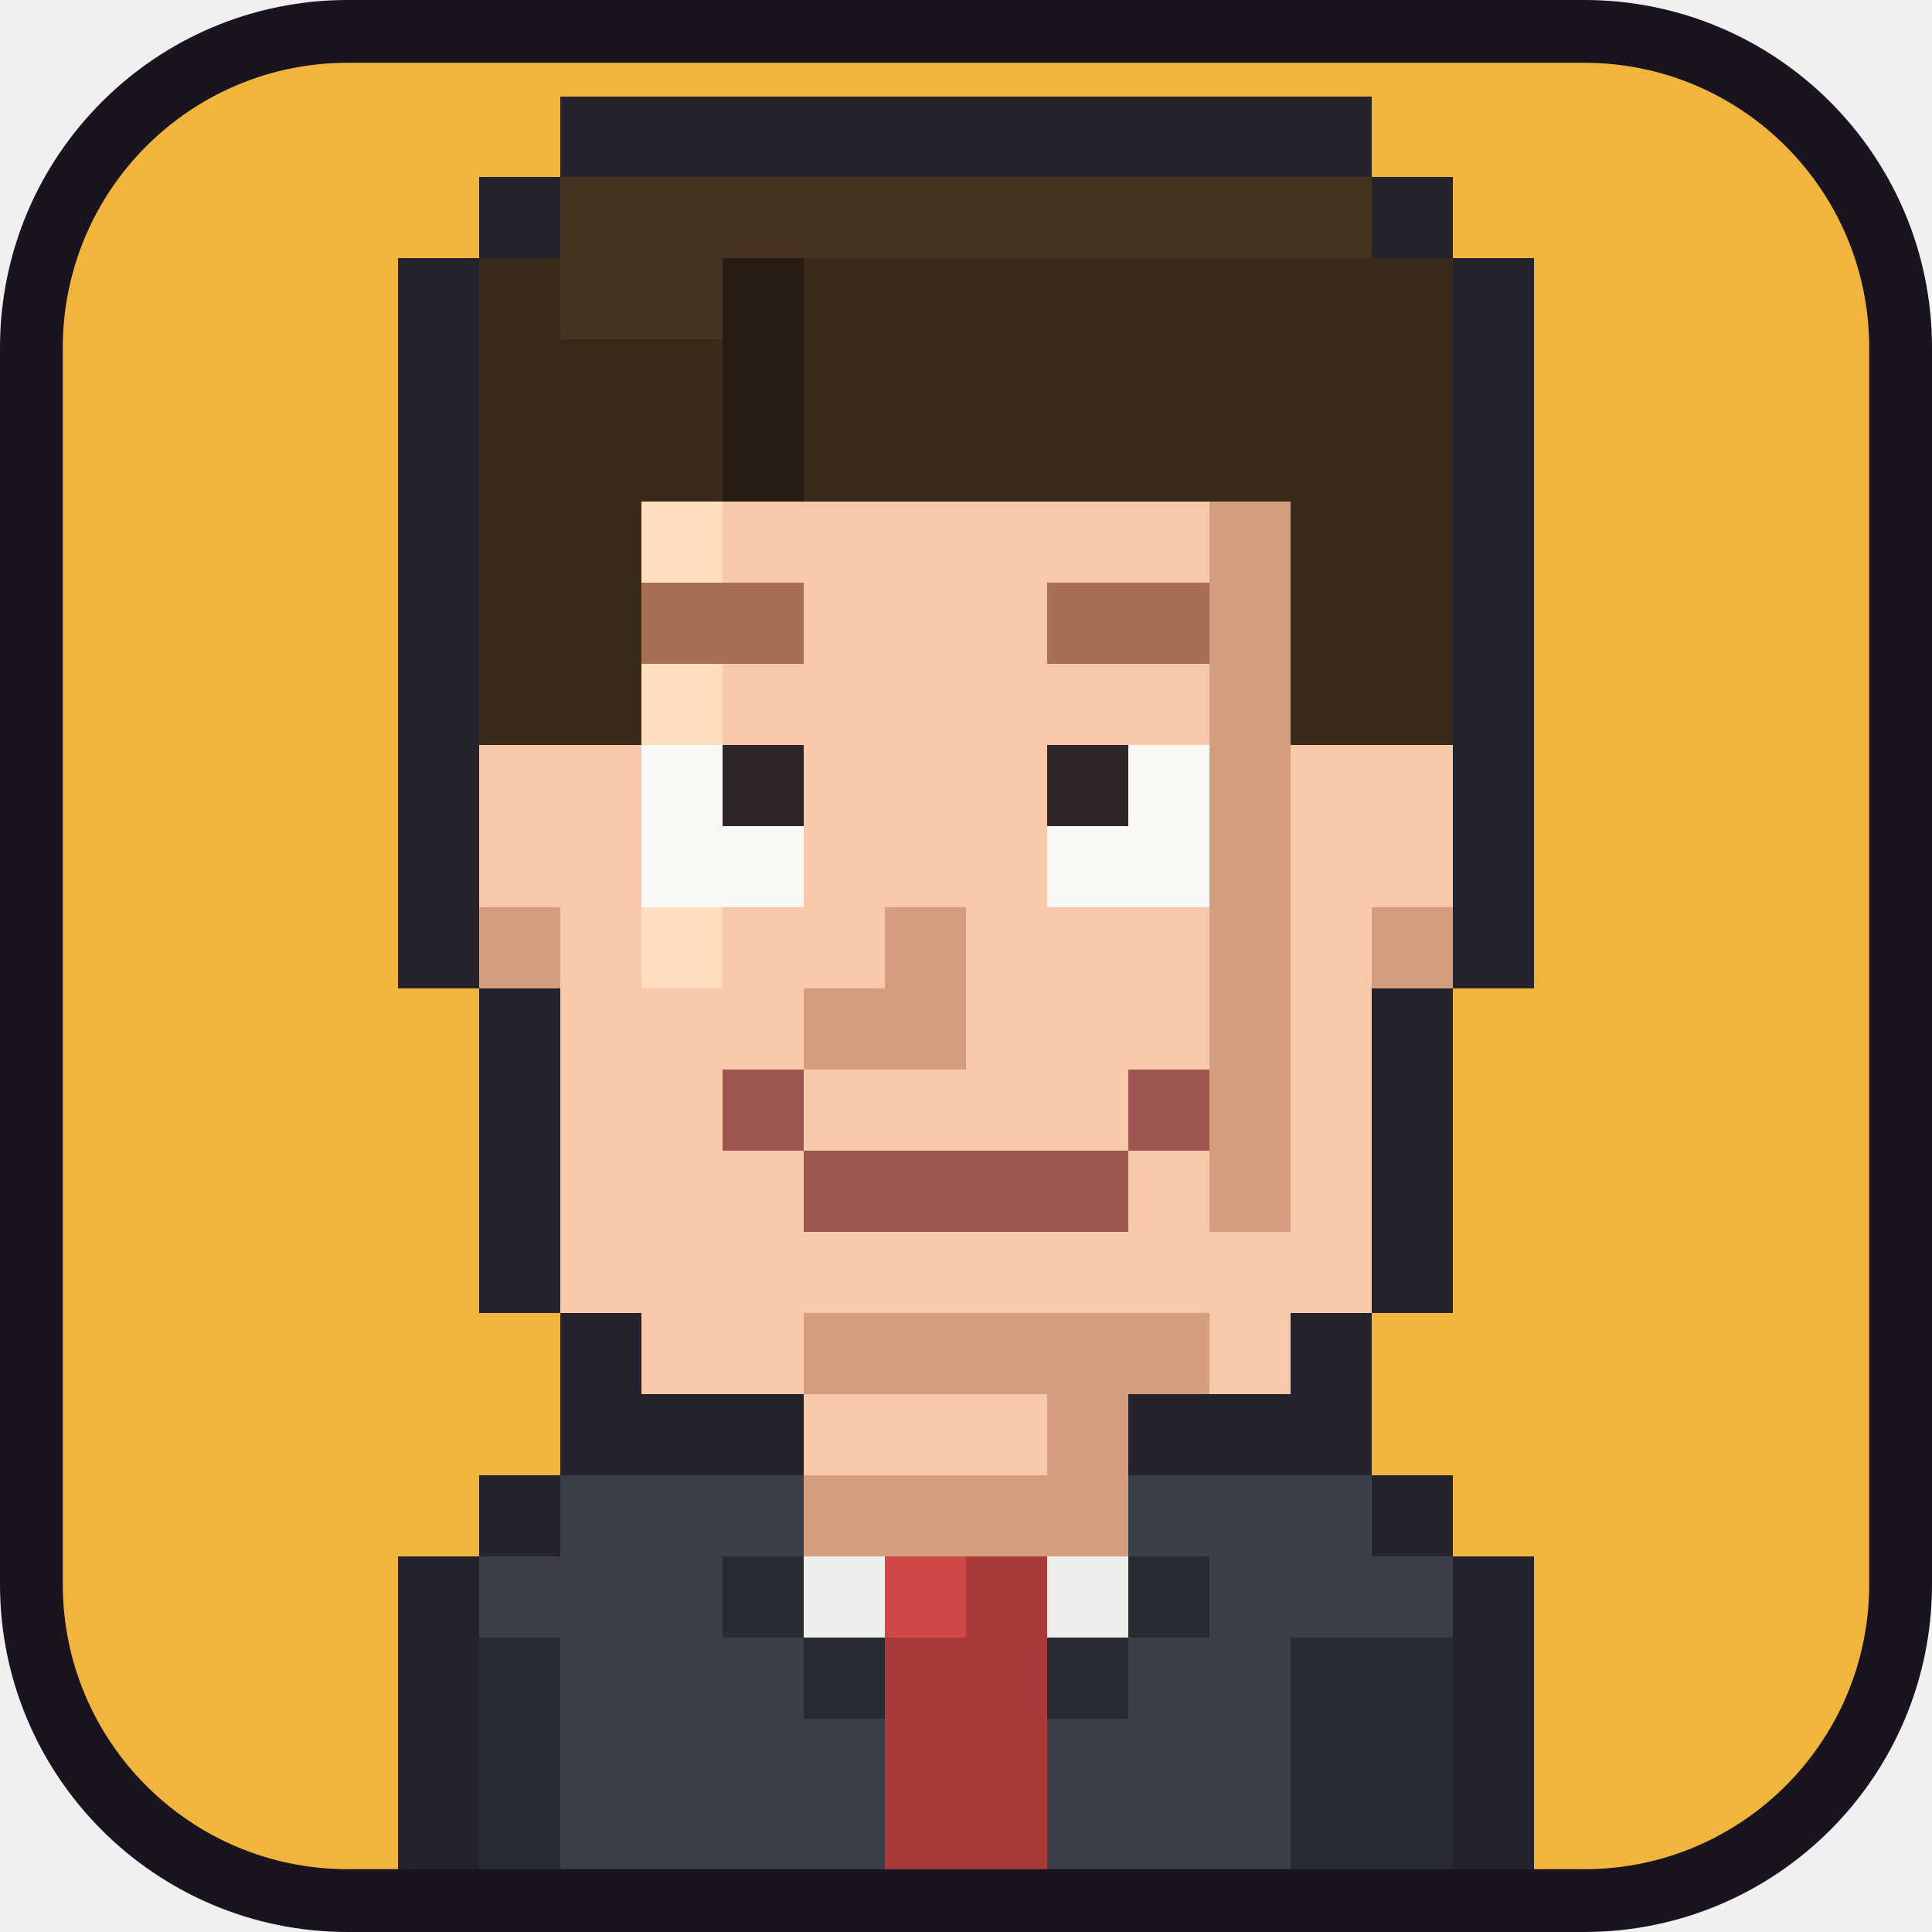
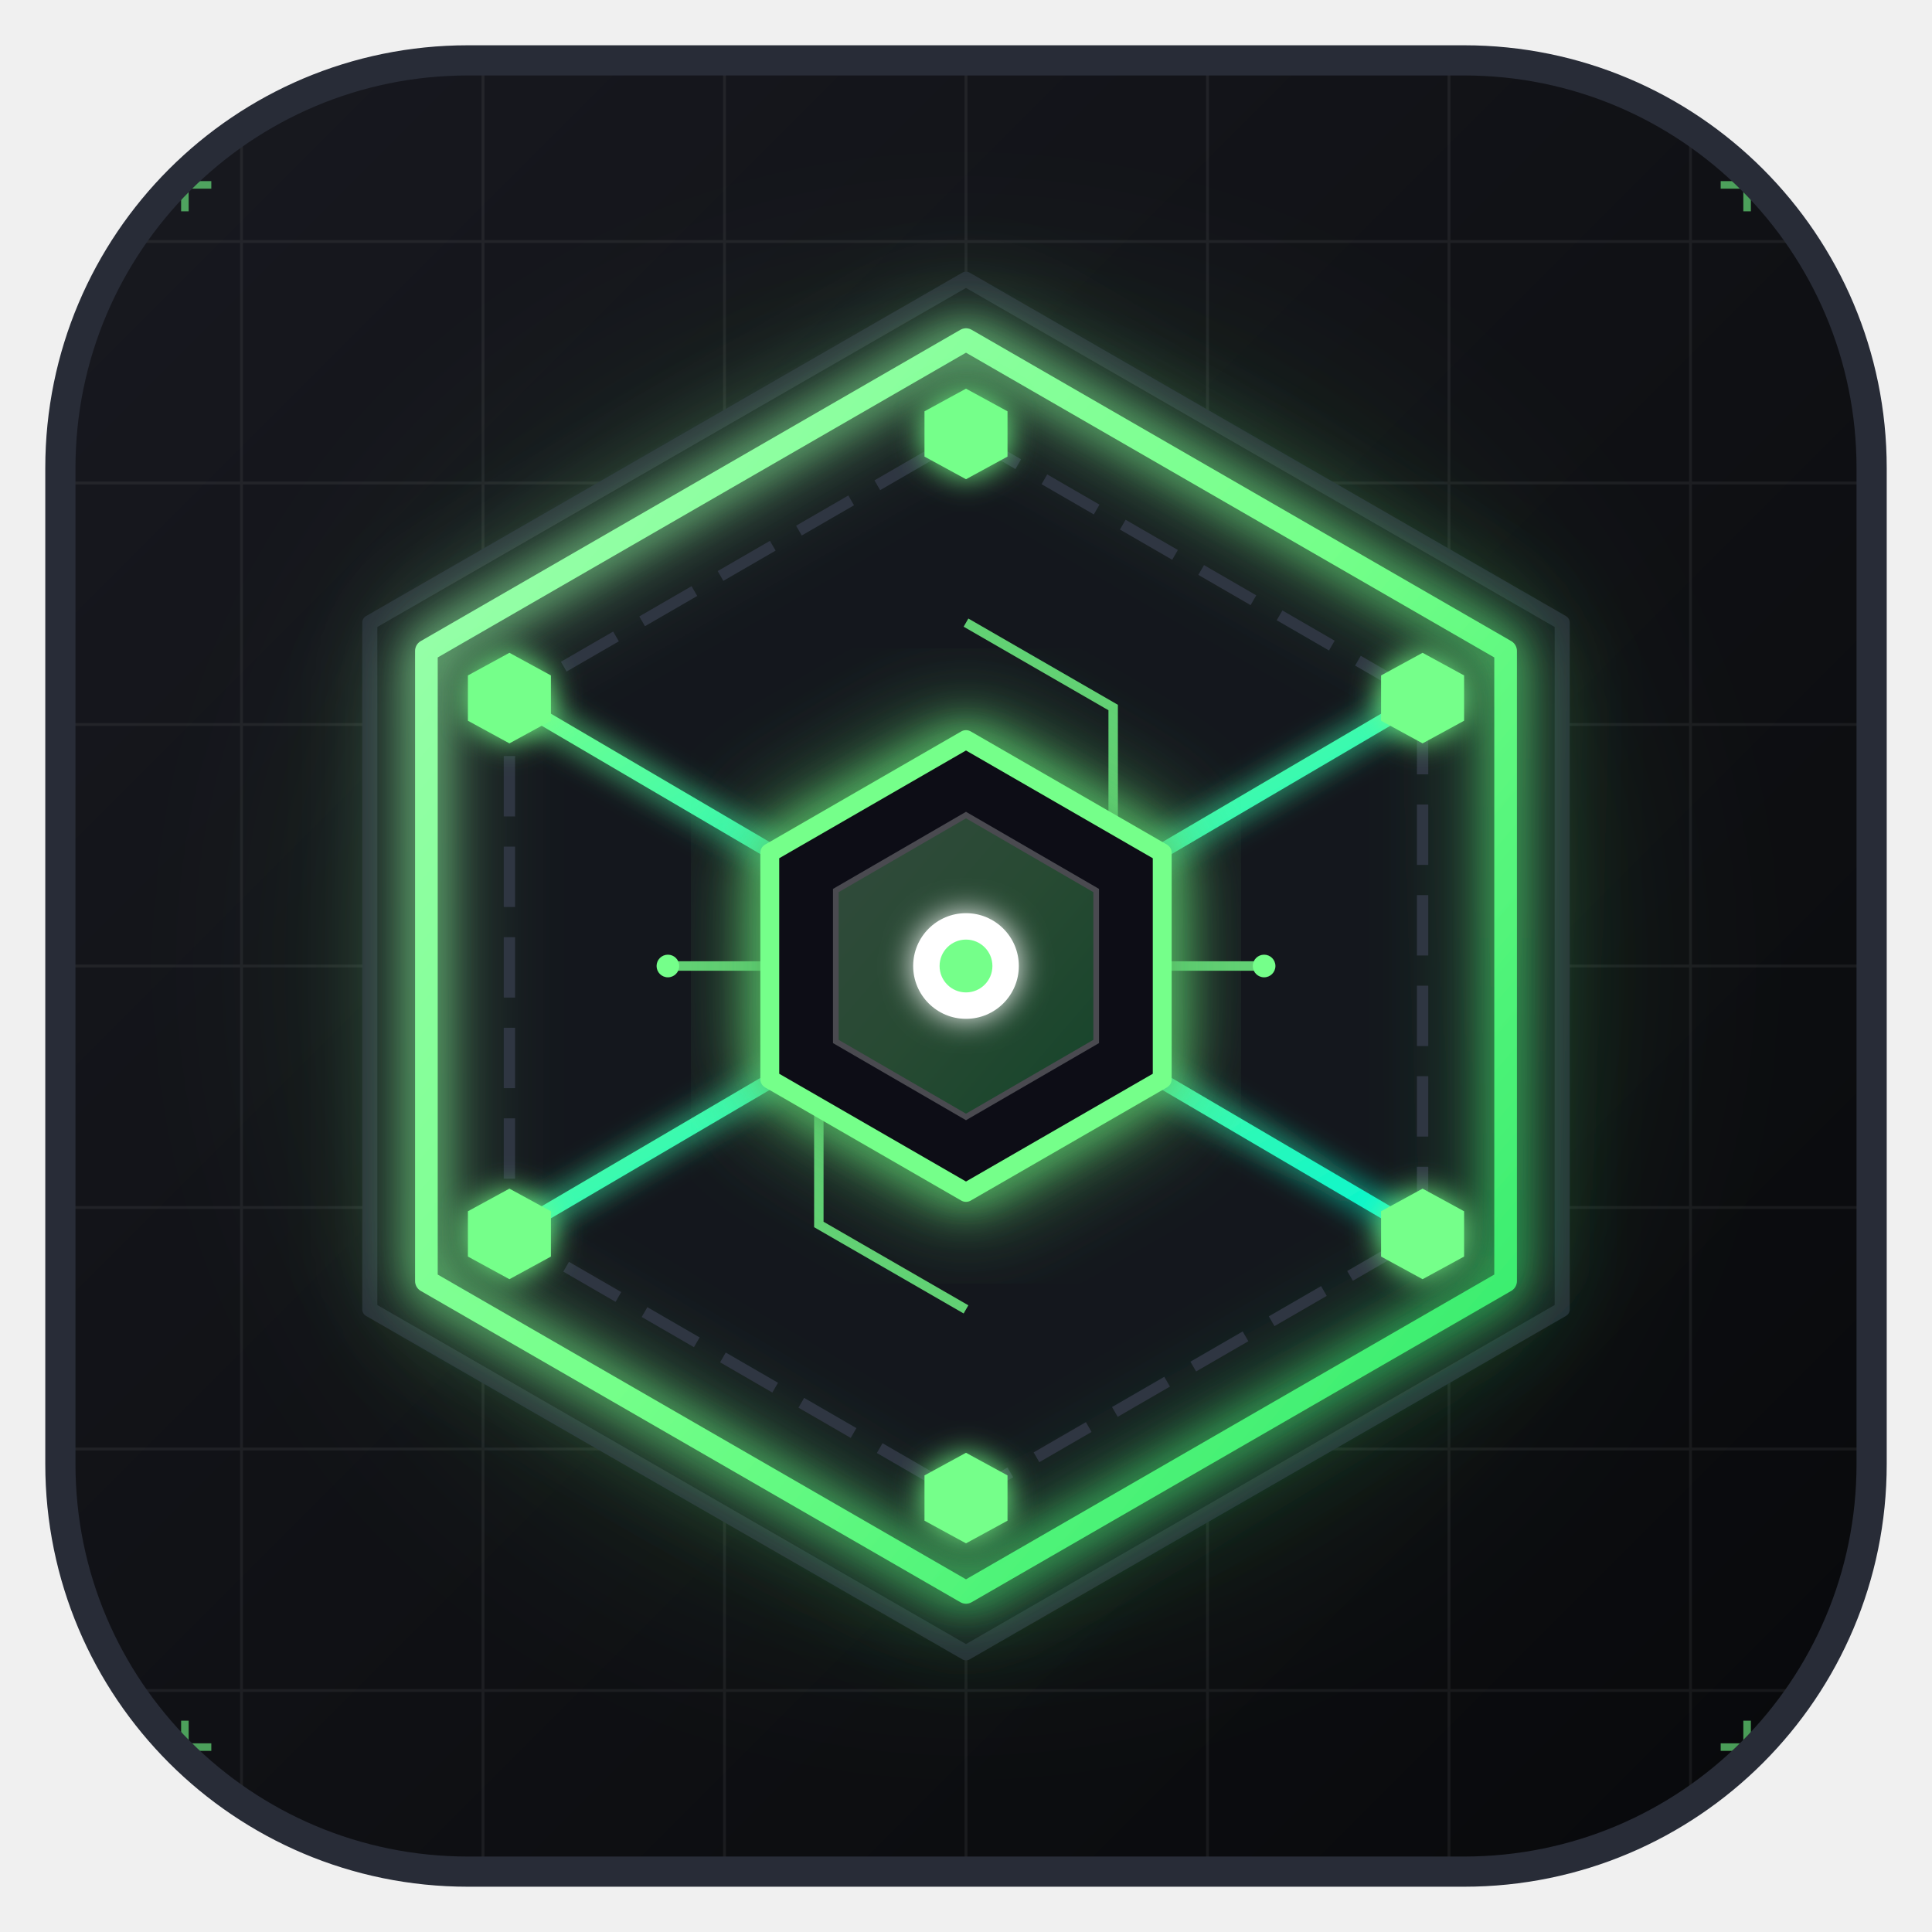
- <svg xmlns="http://www.w3.org/2000/svg" width="1024" height="1024" viewBox="0 0 1024 1024" shape-rendering="crispEdges">
+ <svg xmlns="http://www.w3.org/2000/svg" width="1024" height="1024" viewBox="0 0 1024 1024">
  <defs>
-     <clipPath id="tile">
-       <rect x="16.64" y="16.64" width="990.72" height="990.72" rx="167.68" />
+     <linearGradient id="bgGrad" x1="0%" y1="0%" x2="100%" y2="100%">
+       <stop offset="0%" stop-color="#181920" />
+       <stop offset="50%" stop-color="#101115" />
+       <stop offset="100%" stop-color="#08090B" />
+     </linearGradient>
+     <filter id="neonGlow" x="-20%" y="-20%" width="140%" height="140%">
+       <feGaussianBlur stdDeviation="12" result="blur1" />
+       <feGaussianBlur stdDeviation="24" result="blur2" />
+       <feMerge>
+         <feMergeNode in="blur2" />
+         <feMergeNode in="blur1" />
+         <feMergeNode in="SourceGraphic" />
+       </feMerge>
+     </filter>
+     <filter id="coreGlow" x="-50%" y="-50%" width="200%" height="200%">
+       <feGaussianBlur stdDeviation="8" result="blur" />
+       <feMerge>
+         <feMergeNode in="blur" />
+         <feMergeNode in="SourceGraphic" />
+       </feMerge>
+     </filter>
+     <linearGradient id="neonGreen" x1="0%" y1="0%" x2="100%" y2="100%">
+       <stop offset="0%" stop-color="#9EFFB0" />
+       <stop offset="50%" stop-color="#75FF8A" />
+       <stop offset="100%" stop-color="#2BE868" />
+     </linearGradient>
+     <linearGradient id="cyanAccent" x1="0%" y1="0%" x2="100%" y2="100%">
+       <stop offset="0%" stop-color="#75FF8A" />
+       <stop offset="100%" stop-color="#00F5D4" />
+     </linearGradient>
+     <clipPath id="appTileClip">
+       <rect x="32" y="32" width="960" height="960" rx="216" />
    </clipPath>
  </defs>
-   <g clip-path="url(#tile)">
-     <rect x="16.64" y="16.64" width="990.72" height="990.72" fill="#F1B53D" />
-     <rect x="297" y="51" width="430" height="43" fill="#26222E" />
-     <rect x="254" y="94" width="43" height="43" fill="#26222E" />
-     <rect x="297" y="94" width="430" height="43" fill="#473322" />
-     <rect x="727" y="94" width="43" height="43" fill="#26222E" />
-     <rect x="211" y="137" width="43" height="43" fill="#26222E" />
-     <rect x="254" y="137" width="43" height="43" fill="#3A2A1C" />
-     <rect x="297" y="137" width="86" height="43" fill="#473322" />
-     <rect x="383" y="137" width="43" height="43" fill="#271D13" />
-     <rect x="426" y="137" width="344" height="43" fill="#3A2A1C" />
-     <rect x="770" y="137" width="43" height="43" fill="#26222E" />
-     <rect x="211" y="180" width="43" height="43" fill="#26222E" />
-     <rect x="254" y="180" width="129" height="43" fill="#3A2A1C" />
-     <rect x="383" y="180" width="43" height="43" fill="#271D13" />
-     <rect x="426" y="180" width="344" height="43" fill="#3A2A1C" />
-     <rect x="770" y="180" width="43" height="43" fill="#26222E" />
-     <rect x="211" y="223" width="43" height="43" fill="#26222E" />
-     <rect x="254" y="223" width="129" height="43" fill="#3A2A1C" />
-     <rect x="383" y="223" width="43" height="43" fill="#271D13" />
-     <rect x="426" y="223" width="344" height="43" fill="#3A2A1C" />
-     <rect x="770" y="223" width="43" height="43" fill="#26222E" />
-     <rect x="211" y="266" width="43" height="43" fill="#26222E" />
-     <rect x="254" y="266" width="86" height="43" fill="#3A2A1C" />
-     <rect x="340" y="266" width="43" height="43" fill="#FFDDBD" />
-     <rect x="383" y="266" width="258" height="43" fill="#F7C9AA" />
-     <rect x="641" y="266" width="43" height="43" fill="#D49E7E" />
-     <rect x="684" y="266" width="86" height="43" fill="#3A2A1C" />
-     <rect x="770" y="266" width="43" height="43" fill="#26222E" />
-     <rect x="211" y="309" width="43" height="43" fill="#26222E" />
-     <rect x="254" y="309" width="86" height="43" fill="#3A2A1C" />
-     <rect x="340" y="309" width="86" height="43" fill="#A87052" />
-     <rect x="426" y="309" width="129" height="43" fill="#F7C9AA" />
-     <rect x="555" y="309" width="86" height="43" fill="#A87052" />
-     <rect x="641" y="309" width="43" height="43" fill="#D49E7E" />
-     <rect x="684" y="309" width="86" height="43" fill="#3A2A1C" />
-     <rect x="770" y="309" width="43" height="43" fill="#26222E" />
-     <rect x="211" y="352" width="43" height="43" fill="#26222E" />
-     <rect x="254" y="352" width="86" height="43" fill="#3A2A1C" />
-     <rect x="340" y="352" width="43" height="43" fill="#FFDDBD" />
-     <rect x="383" y="352" width="258" height="43" fill="#F7C9AA" />
-     <rect x="641" y="352" width="43" height="43" fill="#D49E7E" />
-     <rect x="684" y="352" width="86" height="43" fill="#3A2A1C" />
-     <rect x="770" y="352" width="43" height="43" fill="#26222E" />
-     <rect x="211" y="395" width="43" height="43" fill="#26222E" />
-     <rect x="254" y="395" width="86" height="43" fill="#F7C9AA" />
-     <rect x="340" y="395" width="43" height="43" fill="#FAF8F4" />
-     <rect x="383" y="395" width="43" height="43" fill="#2E262A" />
-     <rect x="426" y="395" width="129" height="43" fill="#F7C9AA" />
-     <rect x="555" y="395" width="43" height="43" fill="#2E262A" />
-     <rect x="598" y="395" width="43" height="43" fill="#FAF8F4" />
-     <rect x="641" y="395" width="43" height="43" fill="#D49E7E" />
-     <rect x="684" y="395" width="86" height="43" fill="#F7C9AA" />
-     <rect x="770" y="395" width="43" height="43" fill="#26222E" />
-     <rect x="211" y="438" width="43" height="43" fill="#26222E" />
-     <rect x="254" y="438" width="86" height="43" fill="#F7C9AA" />
-     <rect x="340" y="438" width="86" height="43" fill="#FAF8F4" />
-     <rect x="426" y="438" width="129" height="43" fill="#F7C9AA" />
-     <rect x="555" y="438" width="86" height="43" fill="#FAF8F4" />
-     <rect x="641" y="438" width="43" height="43" fill="#D49E7E" />
-     <rect x="684" y="438" width="86" height="43" fill="#F7C9AA" />
-     <rect x="770" y="438" width="43" height="43" fill="#26222E" />
-     <rect x="211" y="481" width="43" height="43" fill="#26222E" />
-     <rect x="254" y="481" width="43" height="43" fill="#D49E7E" />
-     <rect x="297" y="481" width="43" height="43" fill="#F7C9AA" />
-     <rect x="340" y="481" width="43" height="43" fill="#FFDDBD" />
-     <rect x="383" y="481" width="86" height="43" fill="#F7C9AA" />
-     <rect x="469" y="481" width="43" height="43" fill="#D49E7E" />
-     <rect x="512" y="481" width="129" height="43" fill="#F7C9AA" />
-     <rect x="641" y="481" width="43" height="43" fill="#D49E7E" />
-     <rect x="684" y="481" width="43" height="43" fill="#F7C9AA" />
-     <rect x="727" y="481" width="43" height="43" fill="#D49E7E" />
-     <rect x="770" y="481" width="43" height="43" fill="#26222E" />
-     <rect x="254" y="524" width="43" height="43" fill="#26222E" />
-     <rect x="297" y="524" width="129" height="43" fill="#F7C9AA" />
-     <rect x="426" y="524" width="86" height="43" fill="#D49E7E" />
-     <rect x="512" y="524" width="129" height="43" fill="#F7C9AA" />
-     <rect x="641" y="524" width="43" height="43" fill="#D49E7E" />
-     <rect x="684" y="524" width="43" height="43" fill="#F7C9AA" />
-     <rect x="727" y="524" width="43" height="43" fill="#26222E" />
-     <rect x="254" y="567" width="43" height="43" fill="#26222E" />
-     <rect x="297" y="567" width="86" height="43" fill="#F7C9AA" />
-     <rect x="383" y="567" width="43" height="43" fill="#9E5650" />
-     <rect x="426" y="567" width="172" height="43" fill="#F7C9AA" />
-     <rect x="598" y="567" width="43" height="43" fill="#9E5650" />
-     <rect x="641" y="567" width="43" height="43" fill="#D49E7E" />
-     <rect x="684" y="567" width="43" height="43" fill="#F7C9AA" />
-     <rect x="727" y="567" width="43" height="43" fill="#26222E" />
-     <rect x="254" y="610" width="43" height="43" fill="#26222E" />
-     <rect x="297" y="610" width="129" height="43" fill="#F7C9AA" />
-     <rect x="426" y="610" width="172" height="43" fill="#9E5650" />
-     <rect x="598" y="610" width="43" height="43" fill="#F7C9AA" />
-     <rect x="641" y="610" width="43" height="43" fill="#D49E7E" />
-     <rect x="684" y="610" width="43" height="43" fill="#F7C9AA" />
-     <rect x="727" y="610" width="43" height="43" fill="#26222E" />
-     <rect x="254" y="653" width="43" height="43" fill="#26222E" />
-     <rect x="297" y="653" width="430" height="43" fill="#F7C9AA" />
-     <rect x="727" y="653" width="43" height="43" fill="#26222E" />
-     <rect x="297" y="696" width="43" height="43" fill="#26222E" />
-     <rect x="340" y="696" width="86" height="43" fill="#F7C9AA" />
-     <rect x="426" y="696" width="215" height="43" fill="#D49E7E" />
-     <rect x="641" y="696" width="43" height="43" fill="#F7C9AA" />
-     <rect x="684" y="696" width="43" height="43" fill="#26222E" />
-     <rect x="297" y="739" width="129" height="43" fill="#26222E" />
-     <rect x="426" y="739" width="129" height="43" fill="#F7C9AA" />
-     <rect x="555" y="739" width="43" height="43" fill="#D49E7E" />
-     <rect x="598" y="739" width="129" height="43" fill="#26222E" />
-     <rect x="254" y="782" width="43" height="43" fill="#26222E" />
-     <rect x="297" y="782" width="129" height="43" fill="#3A3F4A" />
-     <rect x="426" y="782" width="172" height="43" fill="#D49E7E" />
-     <rect x="598" y="782" width="129" height="43" fill="#3A3F4A" />
-     <rect x="727" y="782" width="43" height="43" fill="#26222E" />
-     <rect x="211" y="825" width="43" height="43" fill="#26222E" />
-     <rect x="254" y="825" width="129" height="43" fill="#3A3F4A" />
-     <rect x="383" y="825" width="43" height="43" fill="#272B32" />
-     <rect x="426" y="825" width="43" height="43" fill="#EEEEEC" />
-     <rect x="469" y="825" width="43" height="43" fill="#CF4747" />
-     <rect x="512" y="825" width="43" height="43" fill="#AA3A3A" />
-     <rect x="555" y="825" width="43" height="43" fill="#EEEEEC" />
-     <rect x="598" y="825" width="43" height="43" fill="#272B32" />
-     <rect x="641" y="825" width="129" height="43" fill="#3A3F4A" />
-     <rect x="770" y="825" width="43" height="43" fill="#26222E" />
-     <rect x="211" y="868" width="43" height="43" fill="#26222E" />
-     <rect x="254" y="868" width="43" height="43" fill="#272B32" />
-     <rect x="297" y="868" width="129" height="43" fill="#3A3F4A" />
-     <rect x="426" y="868" width="43" height="43" fill="#272B32" />
-     <rect x="469" y="868" width="86" height="43" fill="#AA3A3A" />
-     <rect x="555" y="868" width="43" height="43" fill="#272B32" />
-     <rect x="598" y="868" width="86" height="43" fill="#3A3F4A" />
-     <rect x="684" y="868" width="86" height="43" fill="#272B32" />
-     <rect x="770" y="868" width="43" height="43" fill="#26222E" />
-     <rect x="211" y="911" width="43" height="43" fill="#26222E" />
-     <rect x="254" y="911" width="43" height="43" fill="#272B32" />
-     <rect x="297" y="911" width="172" height="43" fill="#3A3F4A" />
-     <rect x="469" y="911" width="86" height="43" fill="#AA3A3A" />
-     <rect x="555" y="911" width="129" height="43" fill="#3A3F4A" />
-     <rect x="684" y="911" width="86" height="43" fill="#272B32" />
-     <rect x="770" y="911" width="43" height="43" fill="#26222E" />
-     <rect x="211" y="954" width="43" height="43" fill="#26222E" />
-     <rect x="254" y="954" width="43" height="43" fill="#272B32" />
-     <rect x="297" y="954" width="172" height="43" fill="#3A3F4A" />
-     <rect x="469" y="954" width="86" height="43" fill="#AA3A3A" />
-     <rect x="555" y="954" width="129" height="43" fill="#3A3F4A" />
-     <rect x="684" y="954" width="86" height="43" fill="#272B32" />
-     <rect x="770" y="954" width="43" height="43" fill="#26222E" />
-     <rect x="211" y="997" width="43" height="43" fill="#26222E" />
-     <rect x="254" y="997" width="43" height="43" fill="#272B32" />
-     <rect x="297" y="997" width="172" height="43" fill="#3A3F4A" />
-     <rect x="469" y="997" width="86" height="43" fill="#AA3A3A" />
-     <rect x="555" y="997" width="129" height="43" fill="#3A3F4A" />
-     <rect x="684" y="997" width="86" height="43" fill="#272B32" />
-     <rect x="770" y="997" width="43" height="43" fill="#26222E" />
-     <rect x="211" y="1040" width="43" height="43" fill="#26222E" />
-     <rect x="254" y="1040" width="43" height="43" fill="#272B32" />
-     <rect x="297" y="1040" width="172" height="43" fill="#3A3F4A" />
-     <rect x="469" y="1040" width="86" height="43" fill="#AA3A3A" />
-     <rect x="555" y="1040" width="129" height="43" fill="#3A3F4A" />
-     <rect x="684" y="1040" width="86" height="43" fill="#272B32" />
-     <rect x="770" y="1040" width="43" height="43" fill="#26222E" />
-     <rect x="254" y="1083" width="86" height="43" fill="#26222E" />
-     <rect x="340" y="1083" width="86" height="43" fill="#272B32" />
-     <rect x="426" y="1083" width="43" height="43" fill="#1B1D22" />
-     <rect x="469" y="1083" width="86" height="43" fill="#26222E" />
-     <rect x="555" y="1083" width="86" height="43" fill="#272B32" />
-     <rect x="641" y="1083" width="43" height="43" fill="#1B1D22" />
-     <rect x="684" y="1083" width="86" height="43" fill="#26222E" />
-     <rect x="297" y="1126" width="43" height="43" fill="#26222E" />
-     <rect x="340" y="1126" width="86" height="43" fill="#272B32" />
-     <rect x="426" y="1126" width="43" height="43" fill="#1B1D22" />
-     <rect x="469" y="1126" width="86" height="43" fill="#26222E" />
-     <rect x="555" y="1126" width="86" height="43" fill="#272B32" />
-     <rect x="641" y="1126" width="43" height="43" fill="#1B1D22" />
-     <rect x="684" y="1126" width="43" height="43" fill="#26222E" />
-     <rect x="297" y="1169" width="43" height="43" fill="#26222E" />
-     <rect x="340" y="1169" width="86" height="43" fill="#272B32" />
-     <rect x="426" y="1169" width="43" height="43" fill="#1B1D22" />
-     <rect x="469" y="1169" width="86" height="43" fill="#26222E" />
-     <rect x="555" y="1169" width="86" height="43" fill="#272B32" />
-     <rect x="641" y="1169" width="43" height="43" fill="#1B1D22" />
-     <rect x="684" y="1169" width="43" height="43" fill="#26222E" />
+   <g clip-path="url(#appTileClip)">
+     <rect x="32" y="32" width="960" height="960" fill="url(#bgGrad)" />
+     <g opacity="0.06" stroke="#FFFFFF" stroke-width="1.5">
+       <line x1="128" y1="32" x2="128" y2="992" />
+       <line x1="256" y1="32" x2="256" y2="992" />
+       <line x1="384" y1="32" x2="384" y2="992" />
+       <line x1="512" y1="32" x2="512" y2="992" />
+       <line x1="640" y1="32" x2="640" y2="992" />
+       <line x1="768" y1="32" x2="768" y2="992" />
+       <line x1="896" y1="32" x2="896" y2="992" />
+       <line x1="32" y1="128" x2="992" y2="128" />
+       <line x1="32" y1="256" x2="992" y2="256" />
+       <line x1="32" y1="384" x2="992" y2="384" />
+       <line x1="32" y1="512" x2="992" y2="512" />
+       <line x1="32" y1="640" x2="992" y2="640" />
+       <line x1="32" y1="768" x2="992" y2="768" />
+       <line x1="32" y1="896" x2="992" y2="896" />
+     </g>
+     <circle cx="512" cy="512" r="320" fill="#75FF8A" opacity="0.12" filter="blur(60px)" />
+     <polygon points="512,148 828,330 828,694 512,876 196,694 196,330" fill="#14171D" stroke="#262B35" stroke-width="8" stroke-linejoin="round" />
+     <polygon points="512,180 798,345 798,679 512,844 226,679 226,345" fill="none" stroke="url(#neonGreen)" stroke-width="12" stroke-linejoin="round" filter="url(#neonGlow)" />
+     <polygon points="512,230 754,370 754,654 512,794 270,654 270,370" fill="none" stroke="#2F3642" stroke-width="6" stroke-dasharray="32 16" stroke-linejoin="round" />
+     <line x1="512" y1="512" x2="512" y2="230" stroke="url(#cyanAccent)" stroke-width="8" filter="url(#coreGlow)" />
+     <line x1="512" y1="512" x2="754" y2="370" stroke="url(#cyanAccent)" stroke-width="8" filter="url(#coreGlow)" />
+     <line x1="512" y1="512" x2="754" y2="654" stroke="url(#cyanAccent)" stroke-width="8" filter="url(#coreGlow)" />
+     <line x1="512" y1="512" x2="512" y2="794" stroke="url(#cyanAccent)" stroke-width="8" filter="url(#coreGlow)" />
+     <line x1="512" y1="512" x2="270" y2="654" stroke="url(#cyanAccent)" stroke-width="8" filter="url(#coreGlow)" />
+     <line x1="512" y1="512" x2="270" y2="370" stroke="url(#cyanAccent)" stroke-width="8" filter="url(#coreGlow)" />
+     <polygon points="512,206 534,218 534,242 512,254 490,242 490,218" fill="#75FF8A" filter="url(#coreGlow)" />
+     <polygon points="754,346 776,358 776,382 754,394 732,382 732,358" fill="#75FF8A" filter="url(#coreGlow)" />
+     <polygon points="754,630 776,642 776,666 754,678 732,666 732,642" fill="#75FF8A" filter="url(#coreGlow)" />
+     <polygon points="512,770 534,782 534,806 512,818 490,806 490,782" fill="#75FF8A" filter="url(#coreGlow)" />
+     <polygon points="270,630 292,642 292,666 270,678 248,666 248,642" fill="#75FF8A" filter="url(#coreGlow)" />
+     <polygon points="270,346 292,358 292,382 270,394 248,382 248,358" fill="#75FF8A" filter="url(#coreGlow)" />
+     <path d="M 512,330 L 590,375 L 590,440" fill="none" stroke="#75FF8A" stroke-width="5" opacity="0.8" />
+     <circle cx="590" cy="440" r="6" fill="#75FF8A" />
+     <path d="M 512,694 L 434,649 L 434,584" fill="none" stroke="#75FF8A" stroke-width="5" opacity="0.8" />
+     <circle cx="434" cy="584" r="6" fill="#75FF8A" />
+     <path d="M 670,512 L 610,512 L 580,560" fill="none" stroke="#75FF8A" stroke-width="5" opacity="0.8" />
+     <circle cx="670" cy="512" r="6" fill="#75FF8A" />
+     <path d="M 354,512 L 414,512 L 444,464" fill="none" stroke="#75FF8A" stroke-width="5" opacity="0.8" />
+     <circle cx="354" cy="512" r="6" fill="#75FF8A" />
+     <polygon points="512,392 616,452 616,572 512,632 408,572 408,452" fill="#0E1014" stroke="#75FF8A" stroke-width="10" stroke-linejoin="round" filter="url(#neonGlow)" />
+     <polygon points="512,432 581,472 581,552 512,592 443,552 443,472" fill="url(#neonGreen)" opacity="0.25" stroke="#FFFFFF" stroke-width="3" />
+     <circle cx="512" cy="512" r="28" fill="#FFFFFF" filter="url(#coreGlow)" />
+     <circle cx="512" cy="512" r="14" fill="#75FF8A" />
+     <g fill="#75FF8A" opacity="0.6">
+       <rect x="96" y="96" width="16" height="4" />
+       <rect x="96" y="96" width="4" height="16" />
+       <rect x="912" y="96" width="16" height="4" />
+       <rect x="924" y="96" width="4" height="16" />
+       <rect x="96" y="924" width="16" height="4" />
+       <rect x="96" y="912" width="4" height="16" />
+       <rect x="912" y="924" width="16" height="4" />
+       <rect x="924" y="912" width="4" height="16" />
+     </g>
  </g>
-   <rect x="16.64" y="16.64" width="990.72" height="990.72" rx="167.68" fill="none" stroke="#1A1320" stroke-width="33.28" shape-rendering="geometricPrecision" />
+   <rect x="32" y="32" width="960" height="960" rx="216" fill="none" stroke="#282C37" stroke-width="16" />
</svg>
